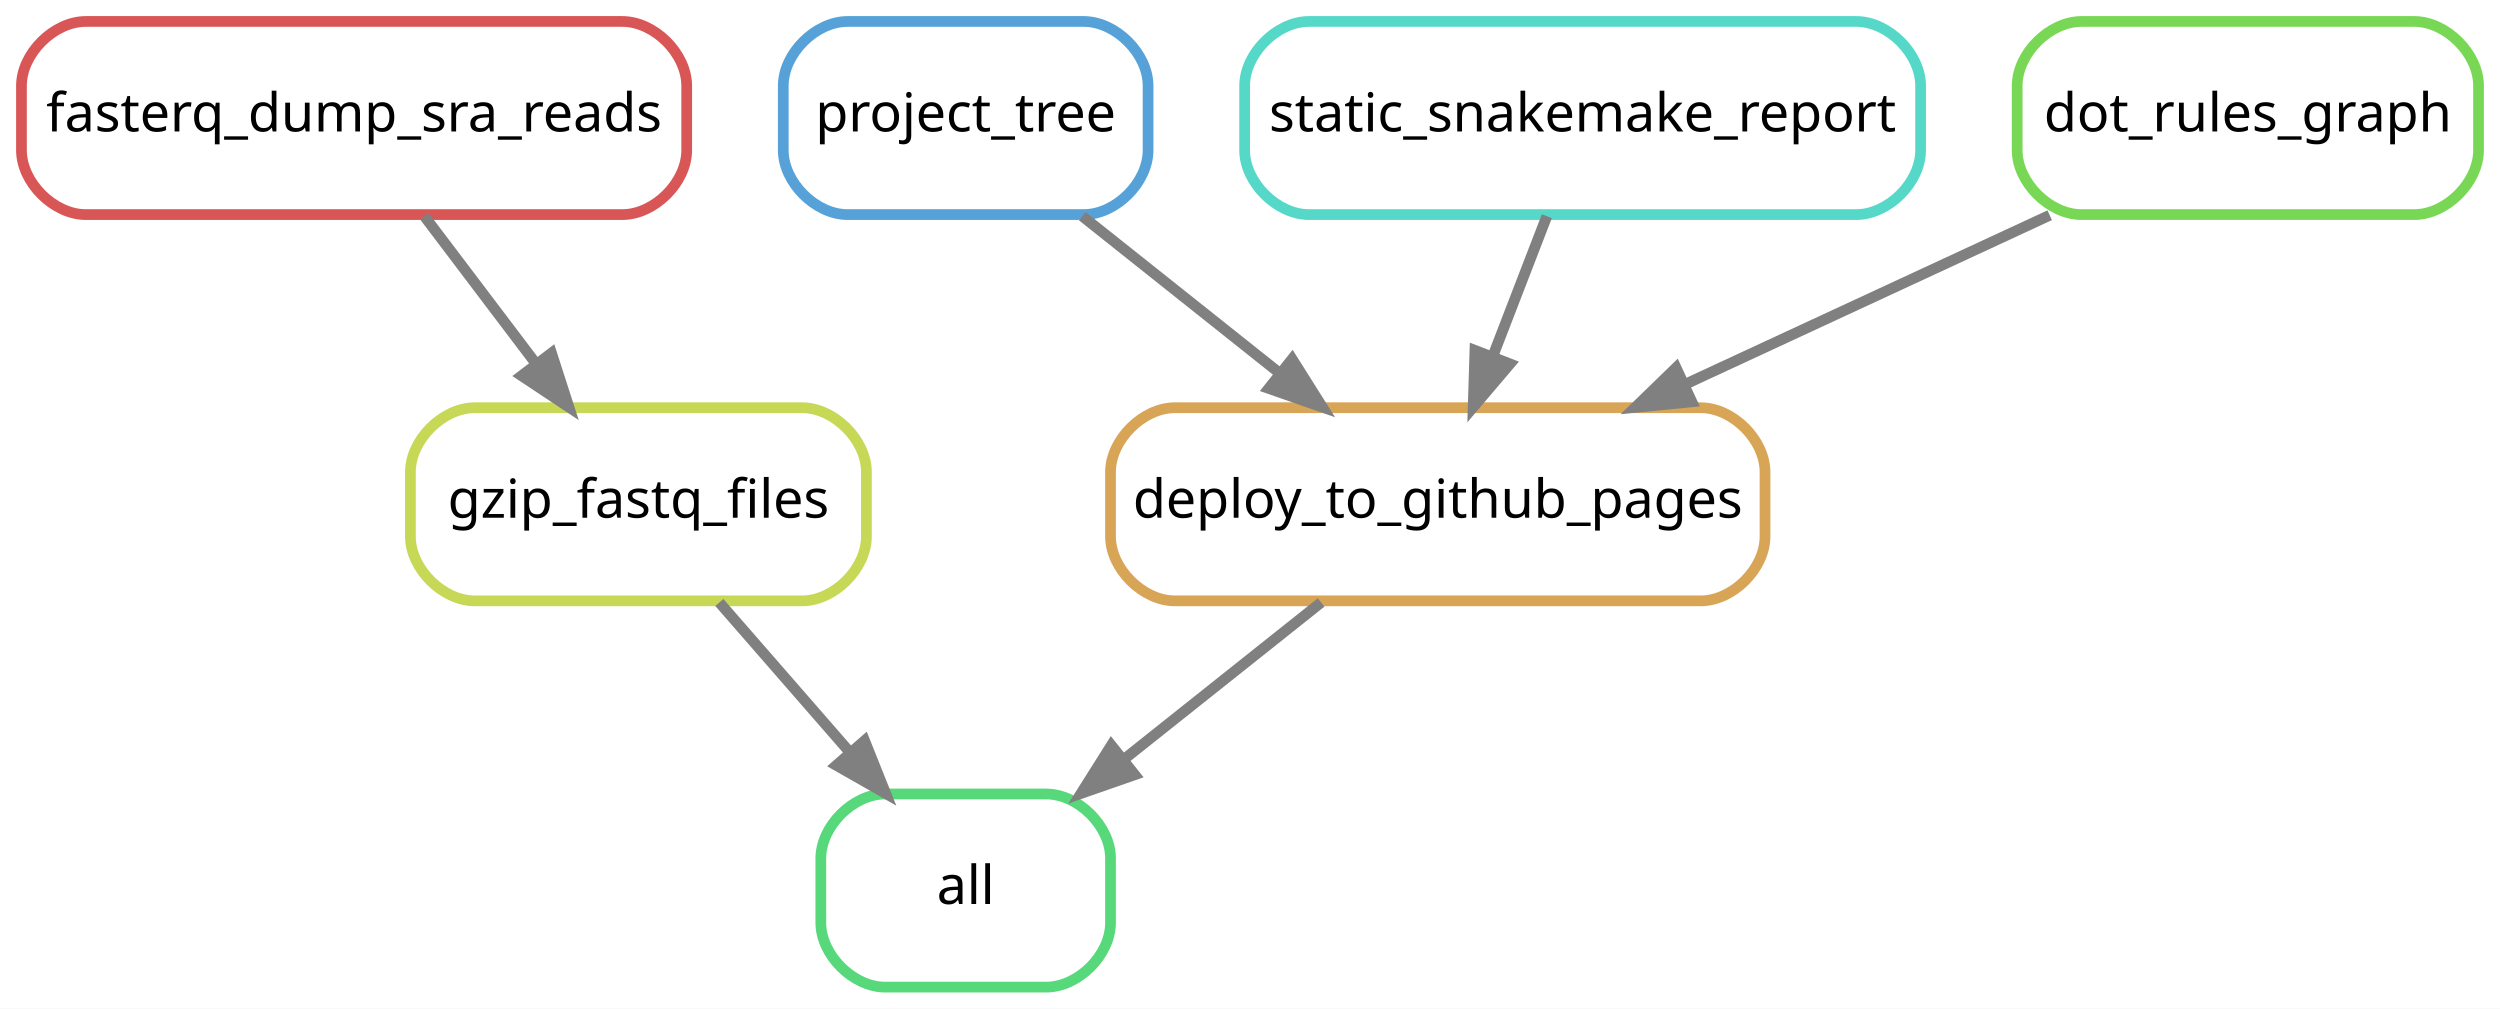
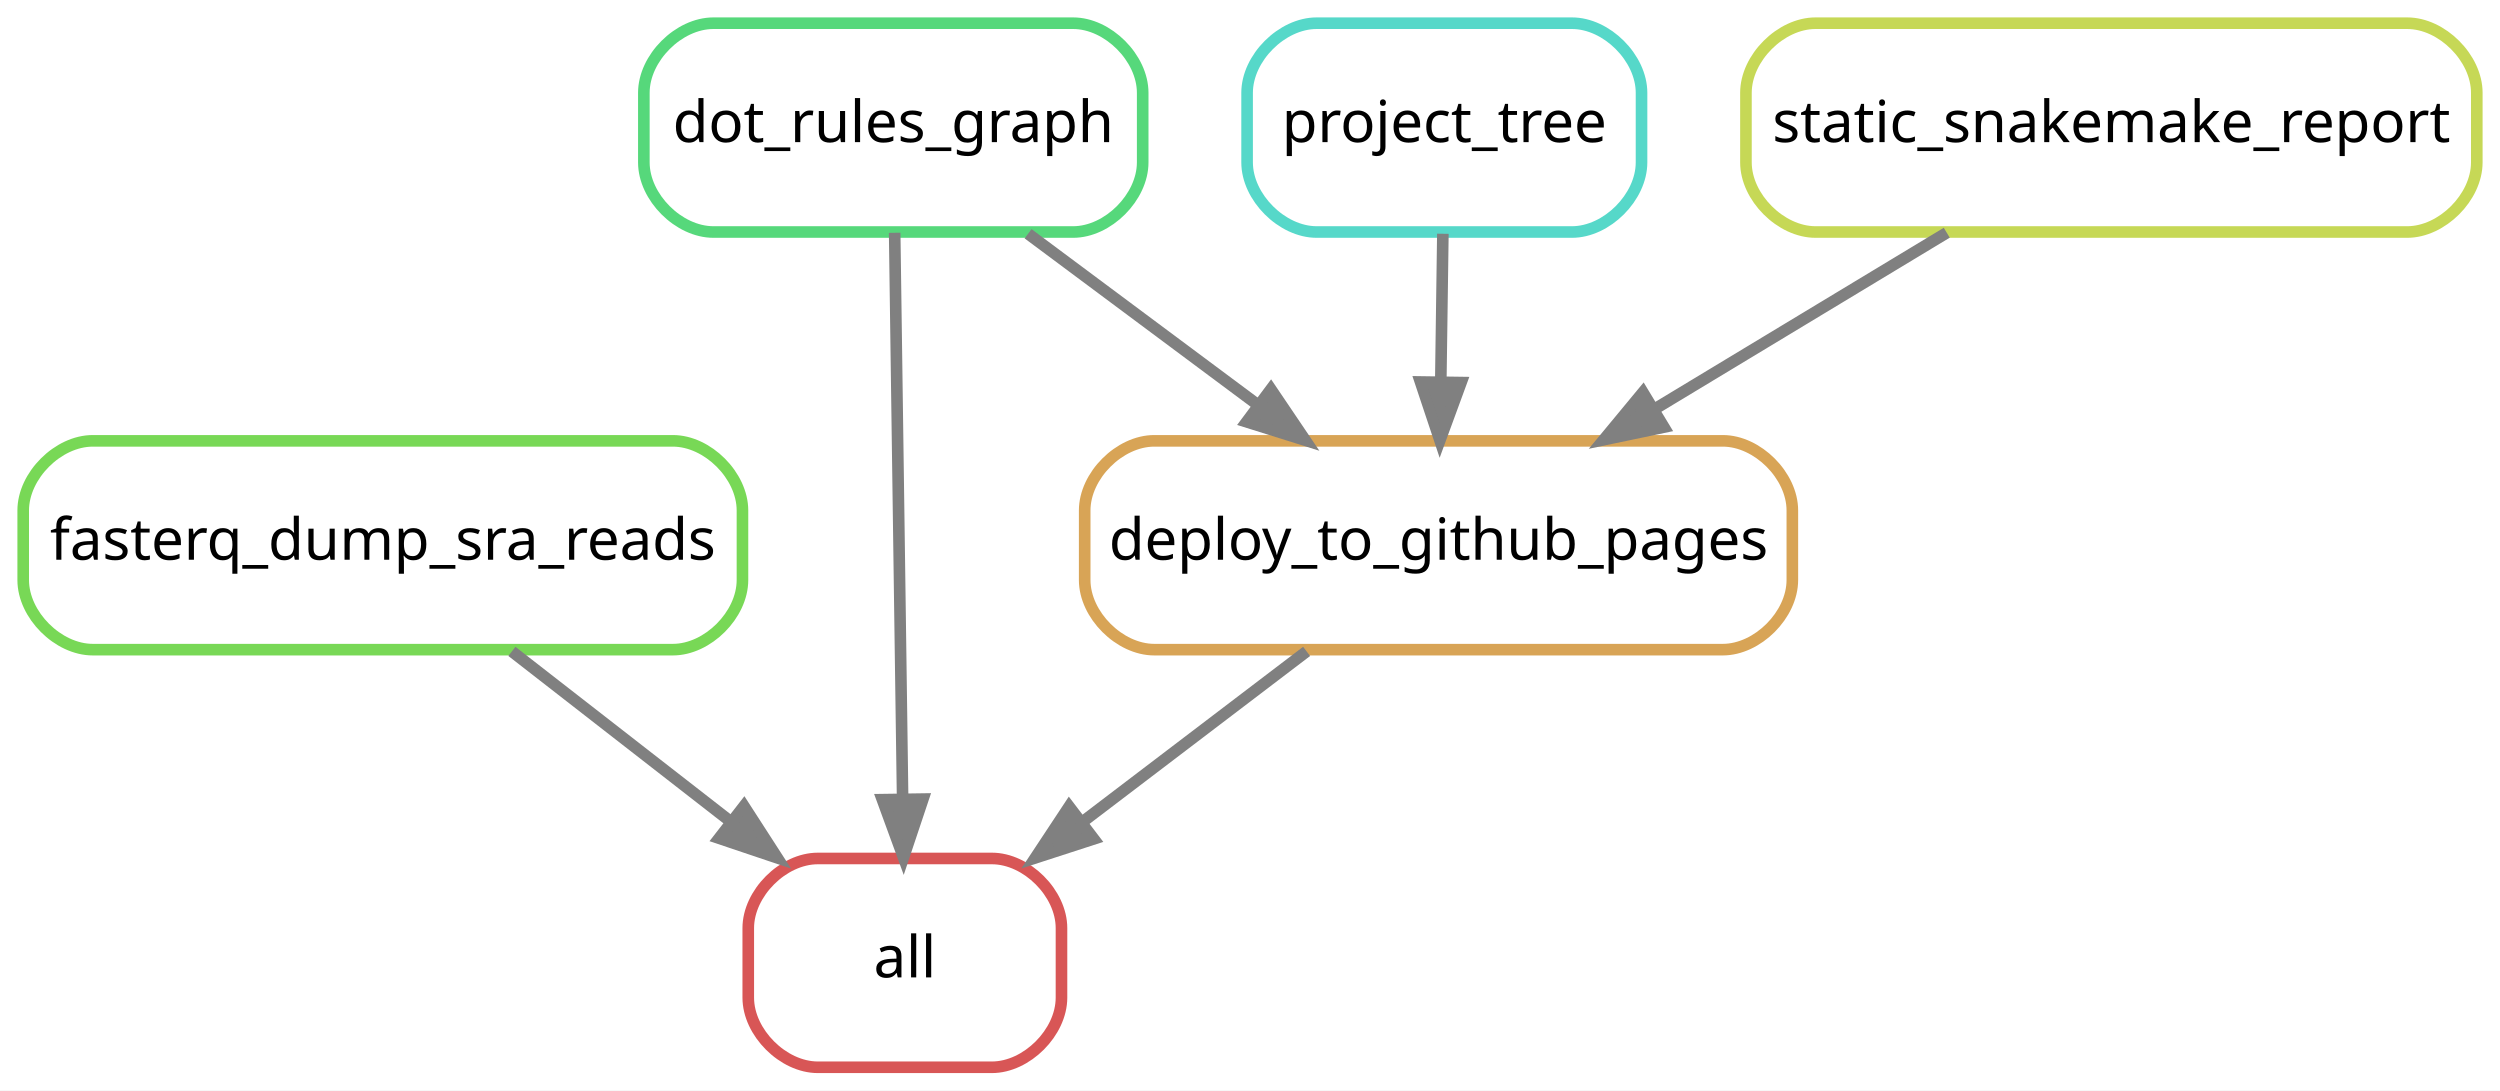
- <svg xmlns="http://www.w3.org/2000/svg" width="466pt" height="188pt" viewBox="0.00 0.00 466.00 188.00">
+ <svg xmlns="http://www.w3.org/2000/svg" width="431pt" height="188pt" viewBox="0.00 0.00 431.00 188.00">
  <g id="graph0" class="graph" transform="scale(1 1) rotate(0) translate(4 184)">
-     <polygon fill="white" stroke="none" points="-4,4 -4,-184 462,-184 462,4 -4,4" />
+     <polygon fill="white" stroke="none" points="-4,4 -4,-184 427,-184 427,4 -4,4" />
    <g id="node1" class="node">
-       <path fill="none" stroke="#56d87b" stroke-width="2" d="M191,-36C191,-36 161,-36 161,-36 155,-36 149,-30 149,-24 149,-24 149,-12 149,-12 149,-6 155,0 161,0 161,0 191,0 191,0 197,0 203,-6 203,-12 203,-12 203,-24 203,-24 203,-30 197,-36 191,-36" />
-       <text text-anchor="middle" x="176" y="-15.5" font-family="sans" font-size="10.00">all</text>
+       <path fill="none" stroke="#d85656" stroke-width="2" d="M167,-36C167,-36 137,-36 137,-36 131,-36 125,-30 125,-24 125,-24 125,-12 125,-12 125,-6 131,0 137,0 137,0 167,0 167,0 173,0 179,-6 179,-12 179,-12 179,-24 179,-24 179,-30 173,-36 167,-36" />
+       <text text-anchor="middle" x="152" y="-15.5" font-family="sans" font-size="10.00">all</text>
    </g>
    <g id="node2" class="node">
-       <path fill="none" stroke="#c6d856" stroke-width="2" d="M145.5,-108C145.5,-108 84.5,-108 84.5,-108 78.5,-108 72.5,-102 72.5,-96 72.5,-96 72.5,-84 72.5,-84 72.5,-78 78.5,-72 84.5,-72 84.5,-72 145.5,-72 145.5,-72 151.5,-72 157.5,-78 157.5,-84 157.5,-84 157.5,-96 157.5,-96 157.5,-102 151.5,-108 145.5,-108" />
-       <text text-anchor="middle" x="115" y="-87.5" font-family="sans" font-size="10.00">gzip_fastq_files</text>
+       <path fill="none" stroke="#78d856" stroke-width="2" d="M112,-108C112,-108 12,-108 12,-108 6,-108 0,-102 0,-96 0,-96 0,-84 0,-84 0,-78 6,-72 12,-72 12,-72 112,-72 112,-72 118,-72 124,-78 124,-84 124,-84 124,-96 124,-96 124,-102 118,-108 112,-108" />
+       <text text-anchor="middle" x="62" y="-87.5" font-family="sans" font-size="10.00">fasterq_dump_sra_reads</text>
    </g>
    <g id="edge2" class="edge">
-       <path fill="none" stroke="grey" stroke-width="2" d="M130.08,-71.7C137.39,-63.3 146.31,-53.07 154.34,-43.86" />
-       <polygon fill="grey" stroke="grey" stroke-width="2" points="157.16,-45.94 161.09,-36.1 151.89,-41.34 157.16,-45.94" />
+       <path fill="none" stroke="grey" stroke-width="2" d="M84.25,-71.7C95.58,-62.88 109.53,-52.03 121.82,-42.47" />
+       <polygon fill="grey" stroke="grey" stroke-width="2" points="124.26,-45.01 130.01,-36.1 119.97,-39.48 124.26,-45.01" />
    </g>
    <g id="node3" class="node">
-       <path fill="none" stroke="#d85656" stroke-width="2" d="M112,-180C112,-180 12,-180 12,-180 6,-180 0,-174 0,-168 0,-168 0,-156 0,-156 0,-150 6,-144 12,-144 12,-144 112,-144 112,-144 118,-144 124,-150 124,-156 124,-156 124,-168 124,-168 124,-174 118,-180 112,-180" />
-       <text text-anchor="middle" x="62" y="-159.5" font-family="sans" font-size="10.00">fasterq_dump_sra_reads</text>
+       <path fill="none" stroke="#56d87b" stroke-width="2" d="M181,-180C181,-180 119,-180 119,-180 113,-180 107,-174 107,-168 107,-168 107,-156 107,-156 107,-150 113,-144 119,-144 119,-144 181,-144 181,-144 187,-144 193,-150 193,-156 193,-156 193,-168 193,-168 193,-174 187,-180 181,-180" />
+       <text text-anchor="middle" x="150" y="-159.5" font-family="sans" font-size="10.00">dot_rules_graph</text>
    </g>
    <g id="edge3" class="edge">
-       <path fill="none" stroke="grey" stroke-width="2" d="M75.1,-143.7C81.39,-135.39 89.05,-125.28 95.96,-116.14" />
-       <polygon fill="grey" stroke="grey" stroke-width="2" points="98.8,-118.19 102.05,-108.1 93.22,-113.96 98.8,-118.19" />
+       <path fill="none" stroke="grey" stroke-width="2" d="M150.24,-143.87C150.58,-119.67 151.21,-75.21 151.61,-46.39" />
+       <polygon fill="grey" stroke="grey" stroke-width="2" points="155.12,-46.24 151.76,-36.19 148.12,-46.14 155.12,-46.24" />
    </g>
    <g id="node4" class="node">
-       <path fill="none" stroke="#d8a456" stroke-width="2" d="M313,-108C313,-108 215,-108 215,-108 209,-108 203,-102 203,-96 203,-96 203,-84 203,-84 203,-78 209,-72 215,-72 215,-72 313,-72 313,-72 319,-72 325,-78 325,-84 325,-84 325,-96 325,-96 325,-102 319,-108 313,-108" />
-       <text text-anchor="middle" x="264" y="-87.5" font-family="sans" font-size="10.00">deploy_to_github_pages</text>
+       <path fill="none" stroke="#d8a456" stroke-width="2" d="M293,-108C293,-108 195,-108 195,-108 189,-108 183,-102 183,-96 183,-96 183,-84 183,-84 183,-78 189,-72 195,-72 195,-72 293,-72 293,-72 299,-72 305,-78 305,-84 305,-84 305,-96 305,-96 305,-102 299,-108 293,-108" />
+       <text text-anchor="middle" x="244" y="-87.5" font-family="sans" font-size="10.00">deploy_to_github_pages</text>
+     </g>
+     <g id="edge5" class="edge">
+       <path fill="none" stroke="grey" stroke-width="2" d="M173.24,-143.7C185.19,-134.8 199.92,-123.82 212.85,-114.2" />
+       <polygon fill="grey" stroke="grey" stroke-width="2" points="215.1,-116.88 221.03,-108.1 210.92,-111.27 215.1,-116.88" />
    </g>
    <g id="edge1" class="edge">
-       <path fill="none" stroke="grey" stroke-width="2" d="M242.25,-71.7C231.16,-62.88 217.53,-52.03 205.51,-42.47" />
-       <polygon fill="grey" stroke="grey" stroke-width="2" points="207.51,-39.59 197.5,-36.1 203.15,-45.07 207.51,-39.59" />
+       <path fill="none" stroke="grey" stroke-width="2" d="M221.26,-71.7C209.56,-62.8 195.14,-51.82 182.49,-42.2" />
+       <polygon fill="grey" stroke="grey" stroke-width="2" points="184.56,-39.37 174.48,-36.1 180.32,-44.94 184.56,-39.37" />
    </g>
    <g id="node5" class="node">
-       <path fill="none" stroke="#56a2d8" stroke-width="2" d="M198,-180C198,-180 154,-180 154,-180 148,-180 142,-174 142,-168 142,-168 142,-156 142,-156 142,-150 148,-144 154,-144 154,-144 198,-144 198,-144 204,-144 210,-150 210,-156 210,-156 210,-168 210,-168 210,-174 204,-180 198,-180" />
-       <text text-anchor="middle" x="176" y="-159.5" font-family="sans" font-size="10.00">project_tree</text>
+       <path fill="none" stroke="#56d8c9" stroke-width="2" d="M267,-180C267,-180 223,-180 223,-180 217,-180 211,-174 211,-168 211,-168 211,-156 211,-156 211,-150 217,-144 223,-144 223,-144 267,-144 267,-144 273,-144 279,-150 279,-156 279,-156 279,-168 279,-168 279,-174 273,-180 267,-180" />
+       <text text-anchor="middle" x="245" y="-159.5" font-family="sans" font-size="10.00">project_tree</text>
+     </g>
+     <g id="edge6" class="edge">
+       <path fill="none" stroke="grey" stroke-width="2" d="M244.75,-143.7C244.64,-135.98 244.51,-126.71 244.39,-118.11" />
+       <polygon fill="grey" stroke="grey" stroke-width="2" points="247.89,-118.05 244.24,-108.1 240.89,-118.15 247.89,-118.05" />
+     </g>
+     <g id="node6" class="node">
+       <path fill="none" stroke="#c6d856" stroke-width="2" d="M411,-180C411,-180 309,-180 309,-180 303,-180 297,-174 297,-168 297,-168 297,-156 297,-156 297,-150 303,-144 309,-144 309,-144 411,-144 411,-144 417,-144 423,-150 423,-156 423,-156 423,-168 423,-168 423,-174 417,-180 411,-180" />
+       <text text-anchor="middle" x="360" y="-159.5" font-family="sans" font-size="10.00">static_snakemake_report</text>
    </g>
    <g id="edge4" class="edge">
-       <path fill="none" stroke="grey" stroke-width="2" d="M197.75,-143.7C208.84,-134.88 222.47,-124.03 234.49,-114.47" />
-       <polygon fill="grey" stroke="grey" stroke-width="2" points="236.85,-117.07 242.5,-108.1 232.49,-111.59 236.85,-117.07" />
-     </g>
-     <g id="node6" class="node">
-       <path fill="none" stroke="#56d8c9" stroke-width="2" d="M342,-180C342,-180 240,-180 240,-180 234,-180 228,-174 228,-168 228,-168 228,-156 228,-156 228,-150 234,-144 240,-144 240,-144 342,-144 342,-144 348,-144 354,-150 354,-156 354,-156 354,-168 354,-168 354,-174 348,-180 342,-180" />
-       <text text-anchor="middle" x="291" y="-159.5" font-family="sans" font-size="10.00">static_snakemake_report</text>
-     </g>
-     <g id="edge6" class="edge">
-       <path fill="none" stroke="grey" stroke-width="2" d="M284.33,-143.7C281.29,-135.81 277.62,-126.3 274.24,-117.55" />
-       <polygon fill="grey" stroke="grey" stroke-width="2" points="277.46,-116.17 270.6,-108.1 270.93,-118.69 277.46,-116.17" />
-     </g>
-     <g id="node7" class="node">
-       <path fill="none" stroke="#78d856" stroke-width="2" d="M446,-180C446,-180 384,-180 384,-180 378,-180 372,-174 372,-168 372,-168 372,-156 372,-156 372,-150 378,-144 384,-144 384,-144 446,-144 446,-144 452,-144 458,-150 458,-156 458,-156 458,-168 458,-168 458,-174 452,-180 446,-180" />
-       <text text-anchor="middle" x="415" y="-159.5" font-family="sans" font-size="10.00">dot_rules_graph</text>
-     </g>
-     <g id="edge5" class="edge">
-       <path fill="none" stroke="grey" stroke-width="2" d="M378.06,-143.88C357.51,-134.35 331.75,-122.41 309.91,-112.28" />
-       <polygon fill="grey" stroke="grey" stroke-width="2" points="311.36,-109.1 300.82,-108.07 308.42,-115.45 311.36,-109.1" />
+       <path fill="none" stroke="grey" stroke-width="2" d="M331.62,-143.88C316.46,-134.72 297.59,-123.34 281.26,-113.48" />
+       <polygon fill="grey" stroke="grey" stroke-width="2" points="282.86,-110.36 272.49,-108.19 279.24,-116.35 282.86,-110.36" />
    </g>
  </g>
</svg>
